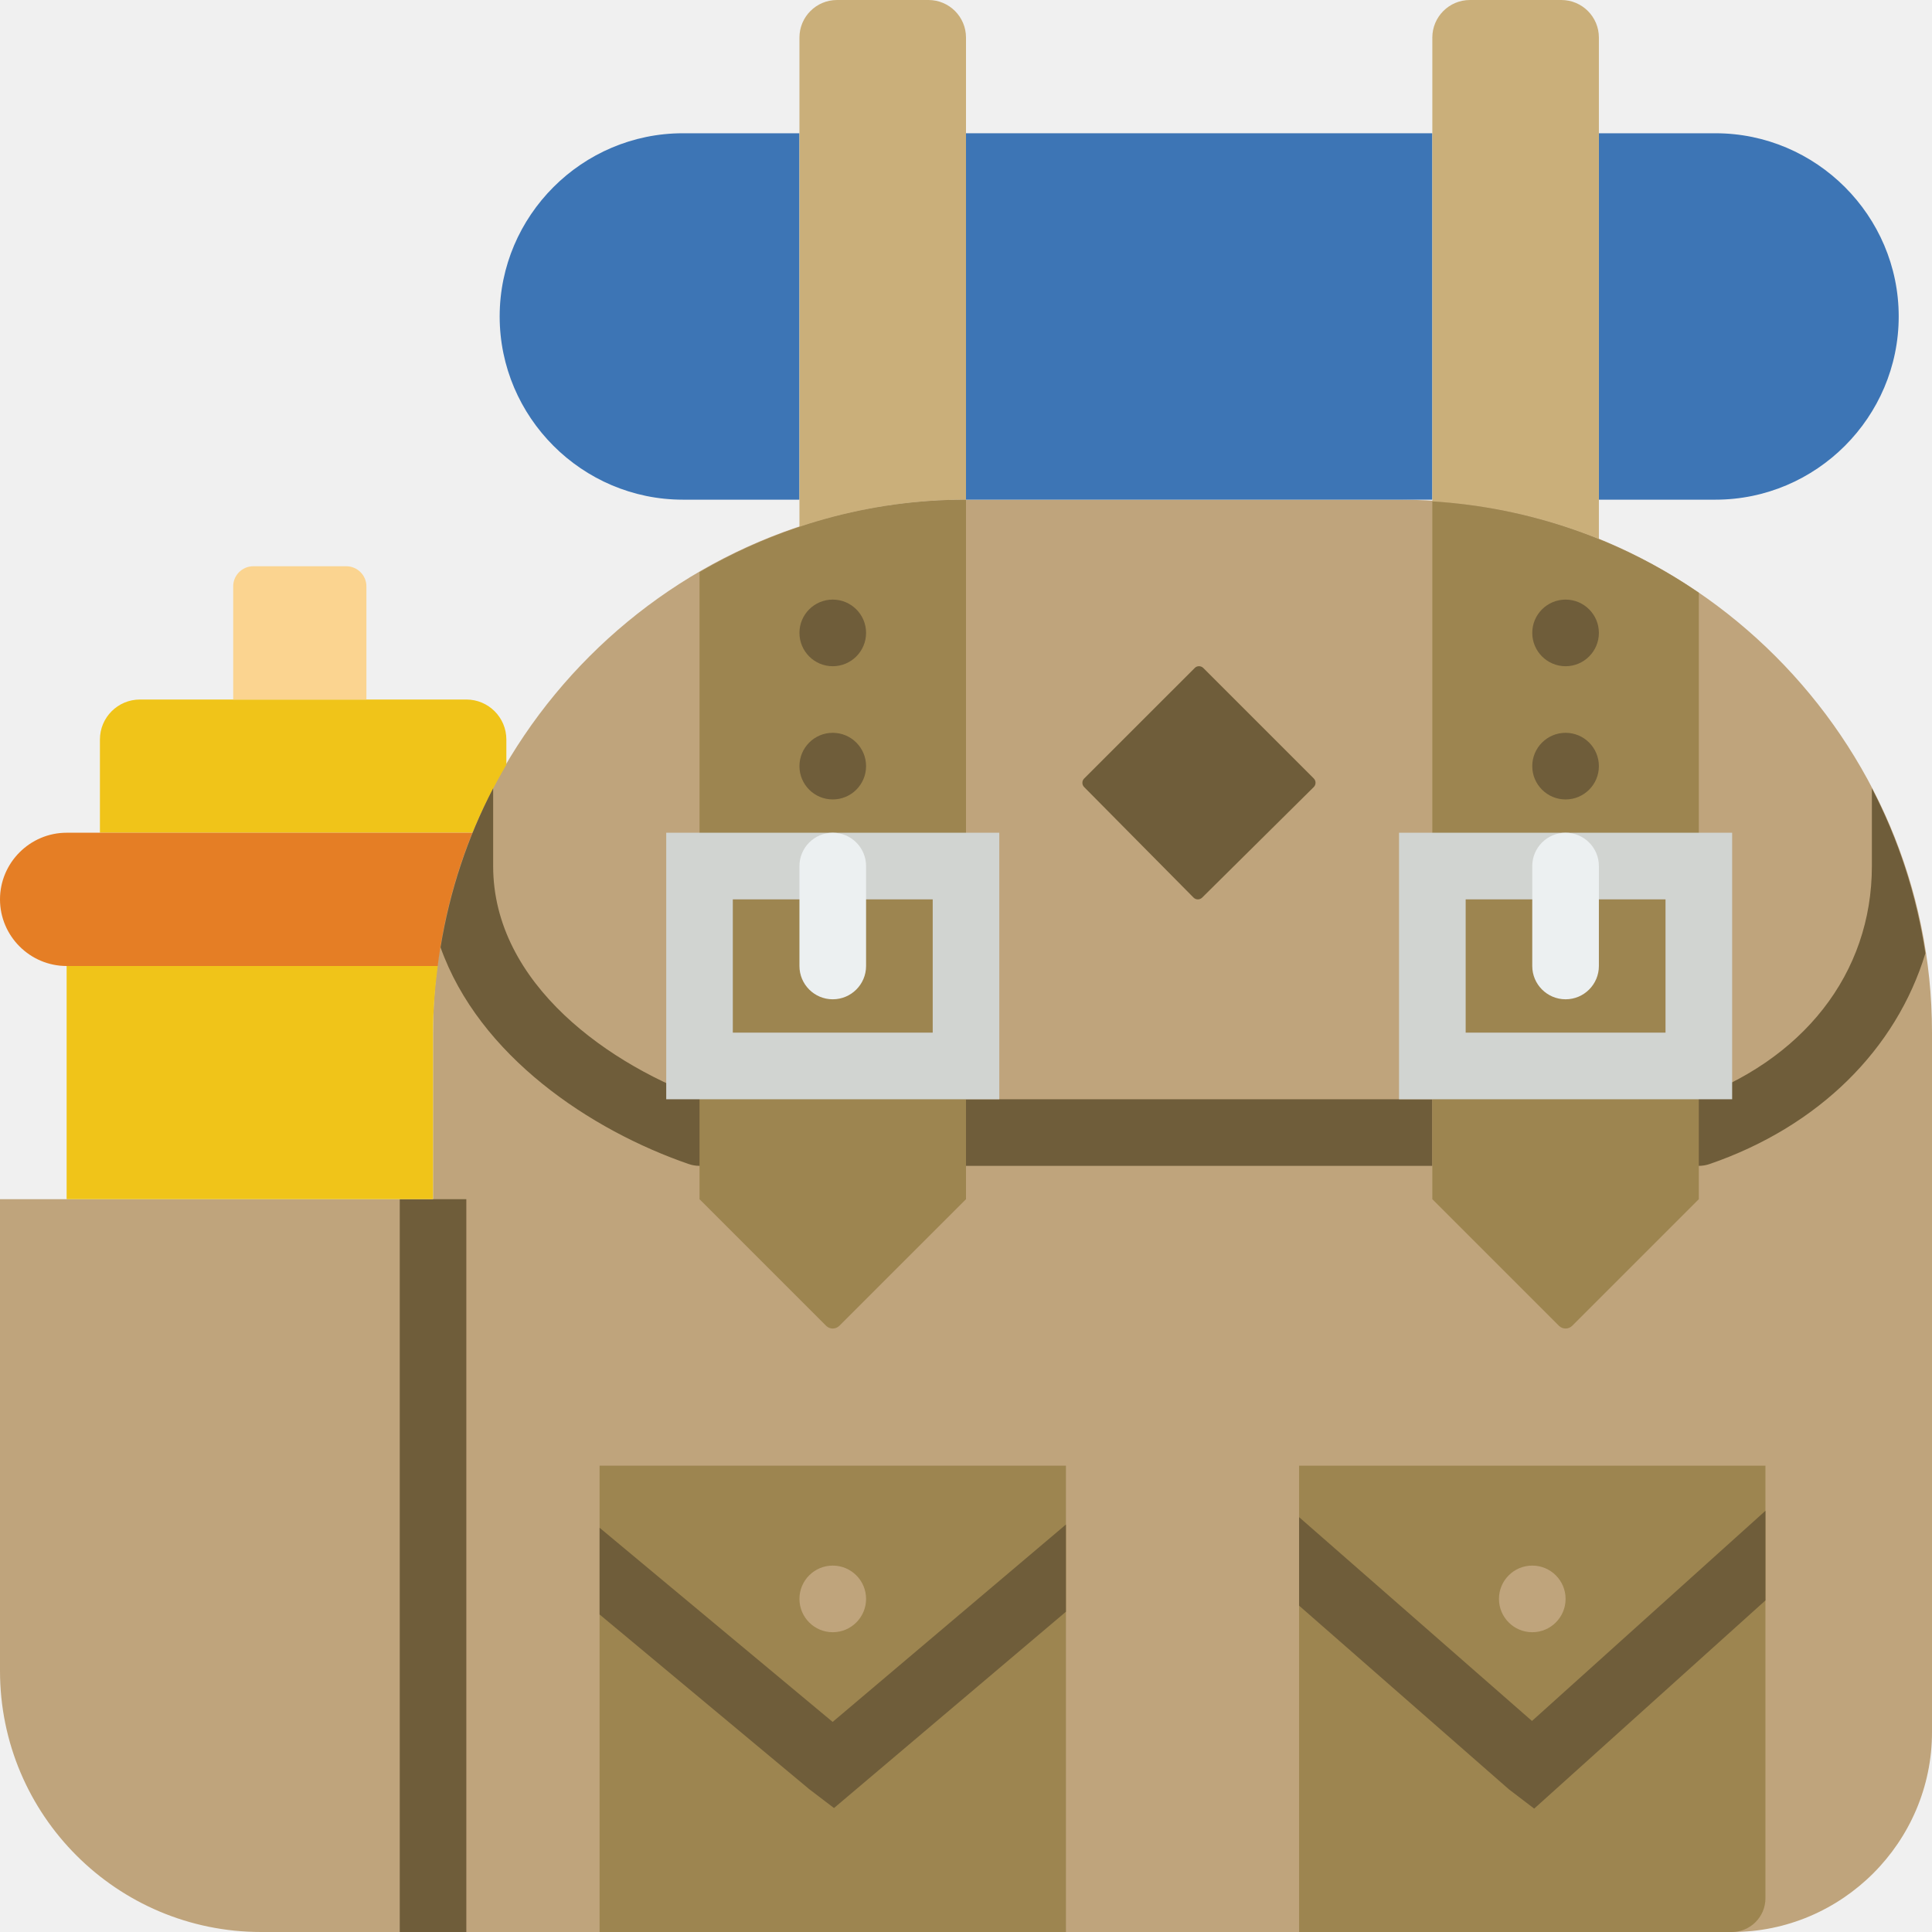
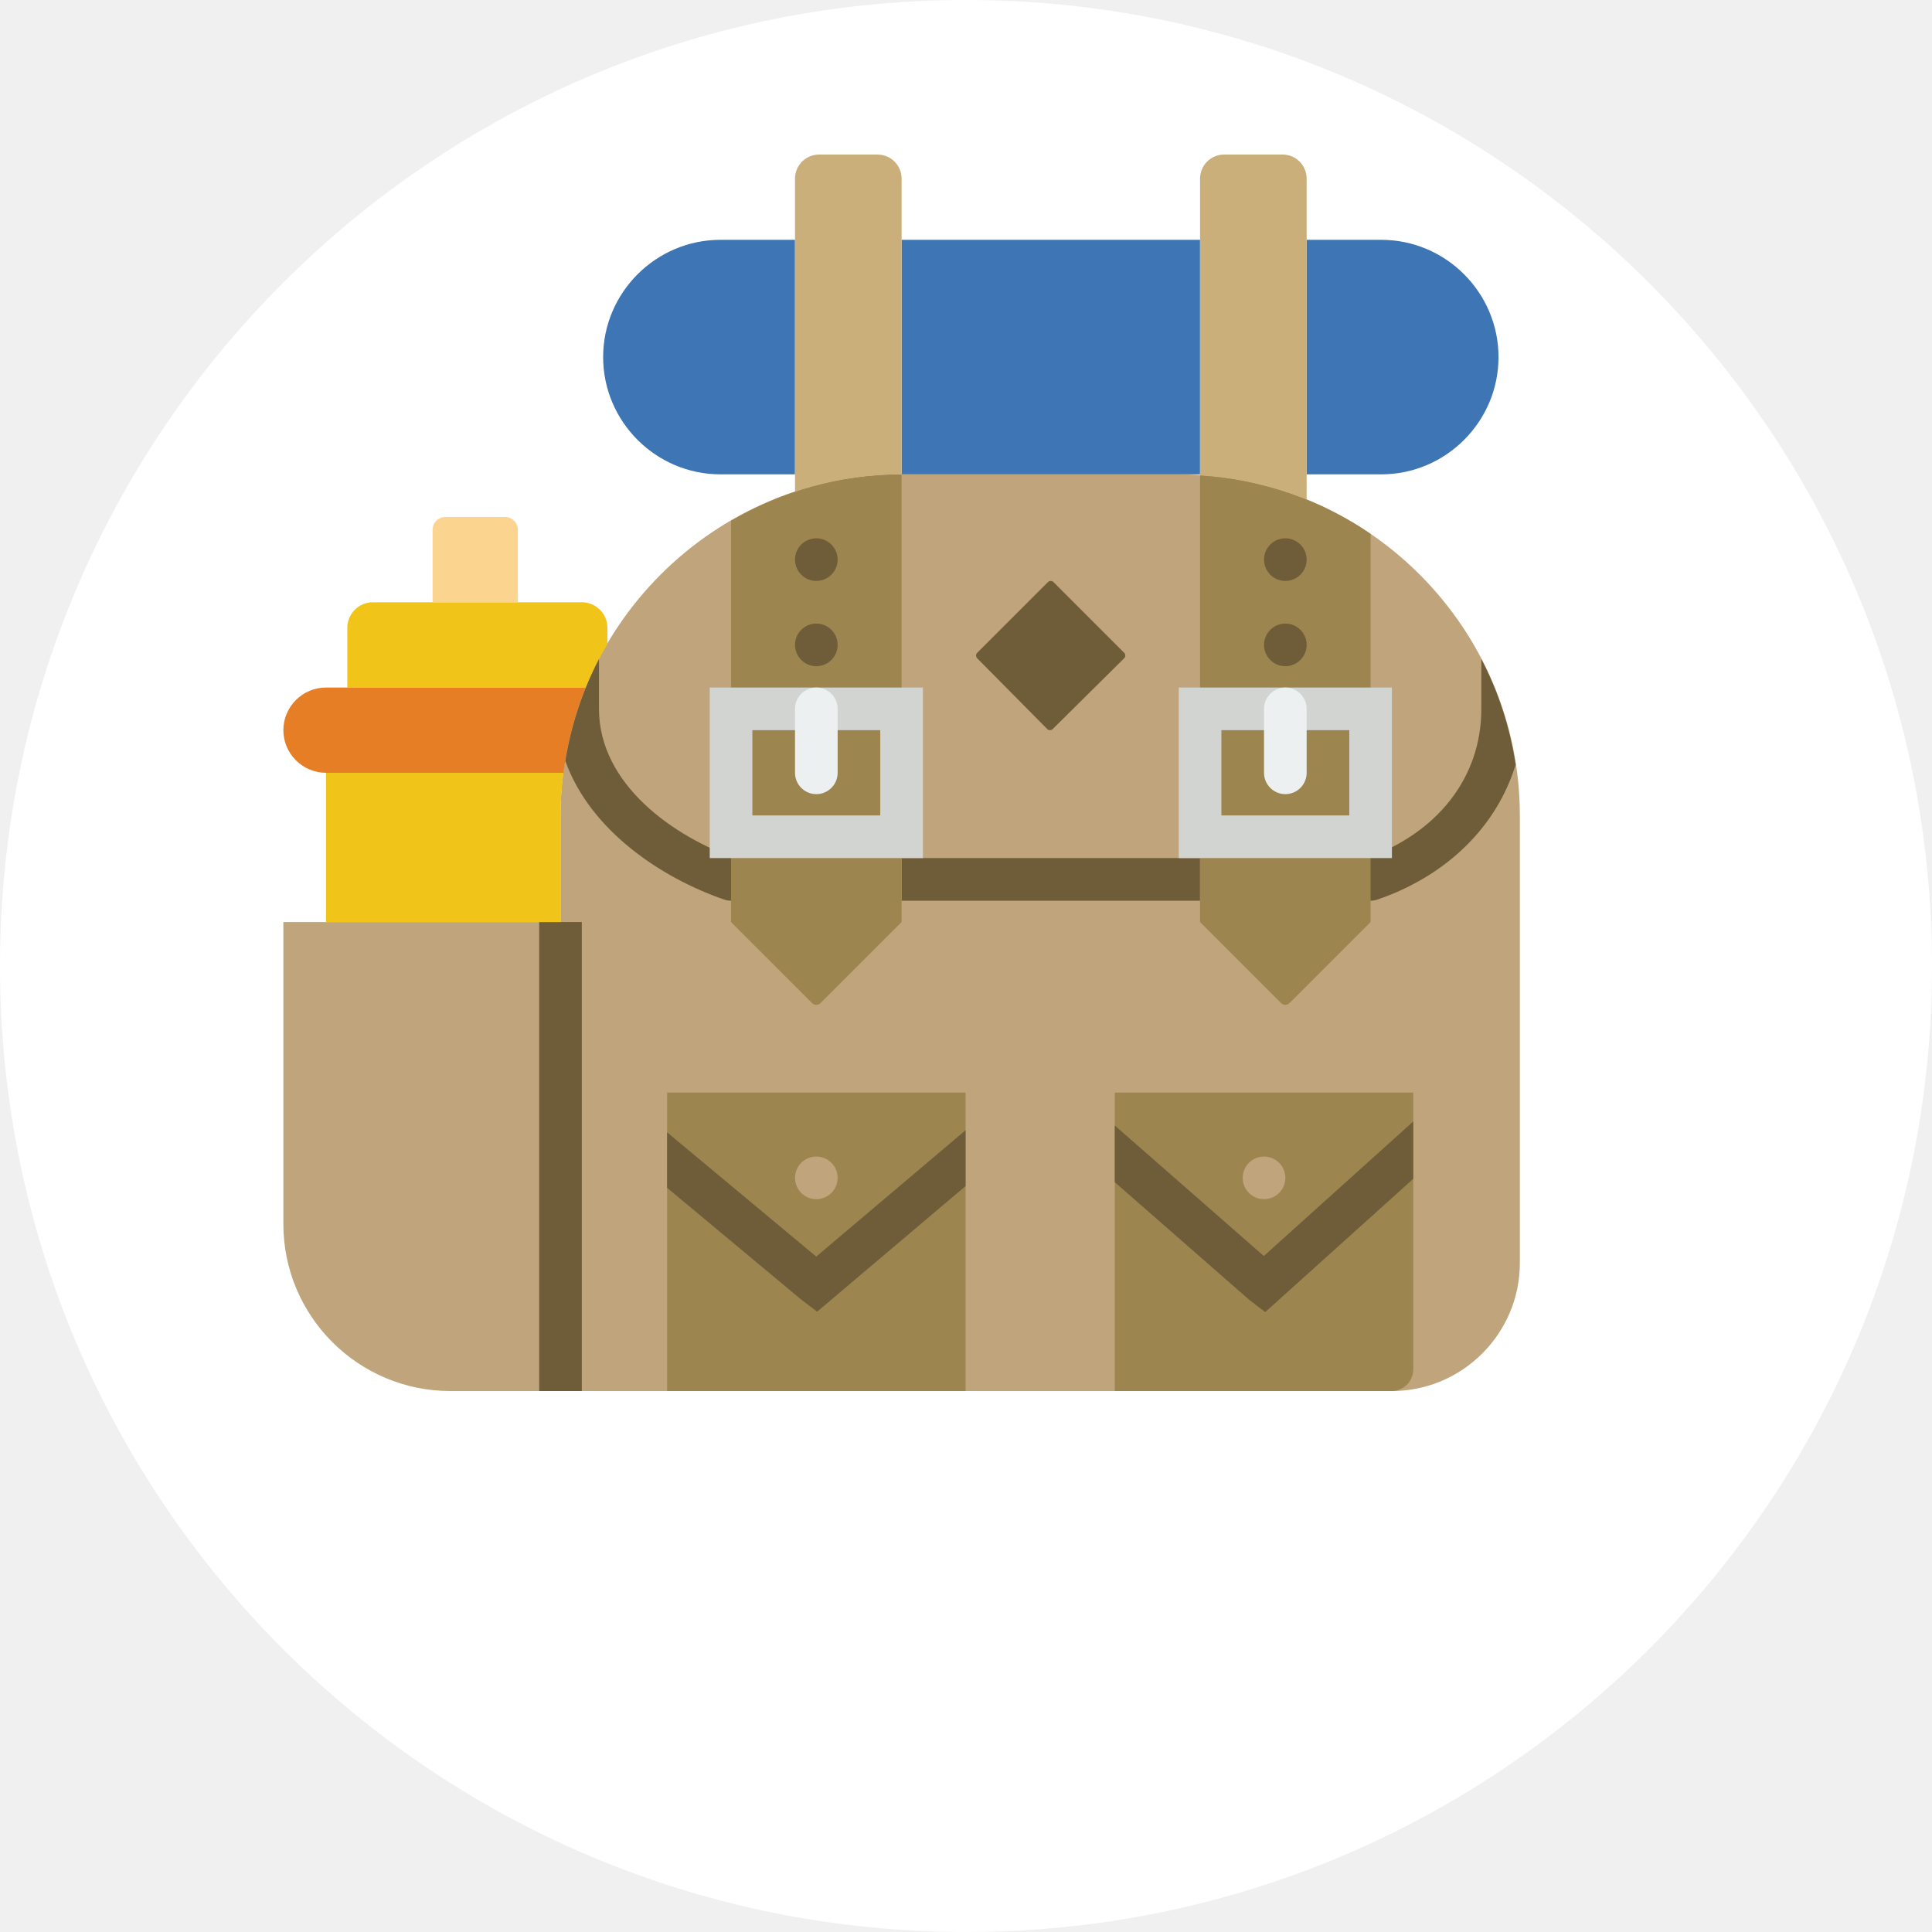
- <svg xmlns="http://www.w3.org/2000/svg" width="43px" height="43px" viewBox="0 0 43 43" version="1.1">
+ <svg xmlns="http://www.w3.org/2000/svg" width="75px" height="75px" viewBox="0 0 75 75" version="1.1">
  <defs />
  <g id="Page-1" stroke="none" stroke-width="1" fill="none" fill-rule="evenodd">
-     <g id="Home" transform="translate(-766, -987)">
-       <g id="Integration" transform="translate(766, 987)">
-         <path d="M31.138,11.121 L21.5,11.121 C14.976,11.121 9.638,16.459 9.638,22.983 L9.638,26.69 L0,26.69 L0,37.188 C0,40.398 2.602,43 5.812,43 L38.552,43 C40.998,43 43,40.998 43,38.552 L43,22.983 C43,16.459 37.662,11.121 31.138,11.121" id="Fill-960" fill="#BFA47C" />
-         <path d="M26.564,19.977 L24.13,17.518 C24.077,17.465 24.077,17.379 24.13,17.327 L26.59,14.868 C26.642,14.814 26.728,14.814 26.782,14.868 L29.24,17.326 C29.293,17.379 29.293,17.465 29.239,17.518 L26.756,19.978 C26.702,20.031 26.617,20.031 26.564,19.977" id="Fill-982" fill="#6F5D3A" />
-         <path d="M11.121,7.043 C11.121,9.286 12.956,11.121 15.198,11.121 L17.793,11.121 L17.793,2.966 L15.198,2.966 C12.956,2.966 11.121,4.8 11.121,7.043" id="Fill-983" fill="#3D75B5" />
-         <path d="M42.259,7.043 C42.259,9.286 40.424,11.121 38.181,11.121 L35.586,11.121 L35.586,2.966 L38.181,2.966 C40.424,2.966 42.259,4.8 42.259,7.043" id="Fill-984" fill="#3D75B5" />
-         <path d="M21.5,2.966 L31.879,2.966 L31.879,11.121 L21.5,11.121 L21.5,2.966 Z" id="Fill-985" fill="#3D75B5" />
-         <path d="M8.897,26.69 L10.379,26.69 L10.379,43 L8.897,43 L8.897,26.69 Z" id="Fill-986" fill="#6F5D3A" />
-         <path d="M11.27,17.021 L11.27,16.459 C11.27,15.968 10.871,15.569 10.379,15.569 L3.115,15.569 C2.623,15.569 2.224,15.968 2.224,16.459 L2.224,18.534 L10.516,18.534 C10.73,18.01 10.985,17.506 11.27,17.021" id="Fill-987" fill="#F0C419" />
-         <path d="M1.483,21.5 L9.742,21.5 C9.872,20.465 10.134,19.47 10.516,18.534 L1.483,18.534 C0.667,18.534 0,19.202 0,20.017 C0,20.833 0.667,21.5 1.483,21.5" id="Fill-988" fill="#E57E25" />
-         <path d="M9.638,22.983 C9.638,22.479 9.68,21.987 9.742,21.5 L1.483,21.5 L1.483,26.69 L9.638,26.69 L9.638,22.983" id="Fill-989" fill="#F0C419" />
-         <path d="M13.345,32.621 L23.724,32.621 L23.724,43 L13.345,43 L13.345,32.621 Z" id="Fill-990" fill="#9D8550" />
-         <path d="M38.541,43 L28.914,43 L28.914,32.621 L39.293,32.621 L39.293,42.248 C39.293,42.663 38.957,43 38.541,43" id="Fill-991" fill="#9D8550" />
-         <path d="M19.276,35.586 C19.276,35.995 18.944,36.328 18.534,36.328 C18.125,36.328 17.793,35.995 17.793,35.586 C17.793,35.177 18.125,34.845 18.534,34.845 C18.944,34.845 19.276,35.177 19.276,35.586" id="Fill-992" fill="#BFA47C" />
-         <path d="M34.845,35.586 C34.845,35.995 34.513,36.328 34.103,36.328 C33.694,36.328 33.362,35.995 33.362,35.586 C33.362,35.177 33.694,34.845 34.103,34.845 C34.513,34.845 34.845,35.177 34.845,35.586" id="Fill-993" fill="#BFA47C" />
+     <g id="Home" transform="translate(-720, -976)">
+       <g id="integration" transform="translate(720, 976)">
+         <circle id="Oval-51" fill="#FFFFFF" cx="37.5" cy="37.5" r="37.5" />
+         <path d="M45.759,18.414 L35,18.414 C27.717,18.414 21.759,24.372 21.759,31.655 L21.759,35.793 L11,35.793 L11,47.513 C11,51.095 13.905,54 17.487,54 L54.034,54 C56.766,54 59,51.766 59,49.034 L59,31.655 C59,24.372 53.041,18.414 45.759,18.414" id="Fill-960" fill="#BFA47C" />
+         <path d="M40.652,28.3 L37.935,25.555 C37.877,25.496 37.877,25.4 37.935,25.342 L40.681,22.596 C40.74,22.537 40.836,22.537 40.896,22.596 L43.64,25.341 C43.7,25.4 43.699,25.496 43.639,25.555 L40.867,28.301 C40.807,28.36 40.712,28.36 40.652,28.3" id="Fill-982" fill="#6F5D3A" />
+         <path d="M23.414,13.862 C23.414,16.366 25.462,18.414 27.966,18.414 L30.862,18.414 L30.862,9.31 L27.966,9.31 C25.462,9.31 23.414,11.359 23.414,13.862" id="Fill-983" fill="#3D75B5" />
+         <path d="M58.172,13.862 C58.172,16.366 56.124,18.414 53.621,18.414 L50.724,18.414 L50.724,9.31 L53.621,9.31 C56.124,9.31 58.172,11.359 58.172,13.862" id="Fill-984" fill="#3D75B5" />
+         <path d="M35,9.31 L46.586,9.31 L46.586,18.414 L35,18.414 L35,9.31 Z" id="Fill-985" fill="#3D75B5" />
+         <path d="M20.931,35.793 L22.586,35.793 L22.586,54 L20.931,54 L20.931,35.793 Z" id="Fill-986" fill="#6F5D3A" />
+         <path d="M23.58,25.001 L23.58,24.373 C23.58,23.825 23.135,23.379 22.586,23.379 L14.477,23.379 C13.928,23.379 13.483,23.825 13.483,24.373 L13.483,26.69 L22.738,26.69 C22.978,26.104 23.262,25.542 23.58,25.001" id="Fill-987" fill="#F0C419" />
+         <path d="M12.655,30 L21.874,30 C22.02,28.845 22.312,27.734 22.738,26.69 L12.655,26.69 C11.745,26.69 11,27.434 11,28.345 C11,29.255 11.745,30 12.655,30" id="Fill-988" fill="#E57E25" />
+         <path d="M21.759,31.655 C21.759,31.093 21.806,30.544 21.874,30 L12.655,30 L12.655,35.793 L21.759,35.793 L21.759,31.655" id="Fill-989" fill="#F0C419" />
+         <path d="M25.897,42.414 L37.483,42.414 L37.483,54 L25.897,54 L25.897,42.414 Z" id="Fill-990" fill="#9D8550" />
+         <path d="M54.023,54 L43.276,54 L43.276,42.414 L54.862,42.414 L54.862,53.161 C54.862,53.624 54.486,54 54.023,54" id="Fill-991" fill="#9D8550" />
+         <path d="M32.517,45.724 C32.517,46.181 32.146,46.552 31.69,46.552 C31.233,46.552 30.862,46.181 30.862,45.724 C30.862,45.267 31.233,44.897 31.69,44.897 C32.146,44.897 32.517,45.267 32.517,45.724" id="Fill-992" fill="#BFA47C" />
+         <path d="M49.897,45.724 C49.897,46.181 49.526,46.552 49.069,46.552 C48.612,46.552 48.241,46.181 48.241,45.724 C48.241,45.267 48.612,44.897 49.069,44.897 C49.526,44.897 49.897,45.267 49.897,45.724" id="Fill-993" fill="#BFA47C" />
        <path id="Stroke-994" stroke="#0096E6" stroke-width="2" />
-         <path d="M21.5,11.121 L21.5,0.836 C21.5,0.374 21.126,0 20.664,0 L18.629,0 C18.168,0 17.793,0.374 17.793,0.836 L17.793,11.726 C18.962,11.338 20.206,11.121 21.5,11.121" id="Fill-995" fill="#CAAF7A" />
-         <path d="M35.586,11.998 L35.586,0.836 C35.586,0.374 35.212,0 34.75,0 L32.716,0 C32.254,0 31.879,0.374 31.879,0.836 L31.879,11.159 C33.181,11.24 34.429,11.526 35.586,11.998" id="Fill-996" fill="#CAAF7A" />
-         <path d="M8.155,15.569 L5.19,15.569 L5.19,13.051 C5.19,12.804 5.391,12.603 5.637,12.603 L7.707,12.603 C7.954,12.603 8.155,12.804 8.155,13.051 L8.155,15.569" id="Fill-997" fill="#FBD490" />
-         <path d="M39.293,33.625 L34.097,38.303 L28.914,33.767 L28.914,35.737 L33.584,39.825 L34.146,40.254 L39.293,35.62 L39.293,33.625" id="Fill-1024" fill="#6F5D3A" />
-         <path d="M23.724,33.931 L18.532,38.324 L13.345,34.003 L13.345,35.933 L18.016,39.825 L18.562,40.241 L23.724,35.872 L23.724,33.931" id="Fill-1025" fill="#6F5D3A" />
-         <path d="M21.5,24.466 L31.879,24.466 L31.879,25.948 L21.5,25.948 L21.5,24.466 Z" id="Fill-1026" fill="#6F5D3A" />
-         <path d="M9.805,21.085 C10.664,23.502 13.144,25.155 15.327,25.907 C15.407,25.935 15.489,25.948 15.569,25.948 C15.877,25.948 16.164,25.756 16.27,25.449 C16.403,25.062 16.198,24.64 15.811,24.506 C13.581,23.737 10.976,21.906 10.976,19.276 L10.976,17.545 C10.407,18.638 10.01,19.829 9.805,21.085" id="Fill-1027" fill="#6F5D3A" />
-         <path d="M42.853,21.218 C42.656,19.913 42.25,18.676 41.662,17.545 L41.662,19.276 C41.662,21.667 40.132,23.622 37.569,24.506 C37.182,24.64 36.976,25.062 37.11,25.449 C37.216,25.756 37.503,25.948 37.81,25.948 C37.89,25.948 37.972,25.935 38.052,25.907 C40.488,25.068 42.203,23.349 42.853,21.218" id="Fill-1028" fill="#6F5D3A" />
-         <path d="M15.569,26.69 L18.387,29.508 C18.468,29.589 18.6,29.589 18.681,29.508 L21.5,26.69 L21.5,11.121 C19.341,11.121 17.318,11.715 15.569,12.734 L15.569,26.69" id="Fill-1029" fill="#9D8550" />
-         <path d="M31.879,11.159 L31.879,26.69 L34.697,29.508 C34.779,29.589 34.911,29.589 34.992,29.508 L37.81,26.69 L37.81,13.193 C36.099,12.02 34.066,11.296 31.879,11.159" id="Fill-1030" fill="#9D8550" />
-         <path d="M19.276,14.086 C19.276,14.495 18.944,14.828 18.534,14.828 C18.125,14.828 17.793,14.495 17.793,14.086 C17.793,13.677 18.125,13.345 18.534,13.345 C18.944,13.345 19.276,13.677 19.276,14.086" id="Fill-1031" fill="#6F5D3A" />
-         <path d="M19.276,17.052 C19.276,17.461 18.944,17.793 18.534,17.793 C18.125,17.793 17.793,17.461 17.793,17.052 C17.793,16.642 18.125,16.31 18.534,16.31 C18.944,16.31 19.276,16.642 19.276,17.052" id="Fill-1032" fill="#6F5D3A" />
-         <path d="M14.828,18.534 L22.241,18.534 L22.241,24.466 L14.828,24.466 L14.828,18.534 Z M16.31,22.983 L20.759,22.983 L20.759,20.017 L16.31,20.017 L16.31,22.983 Z" id="Fill-1033" fill="#D1D4D1" />
-         <path d="M18.534,22.241 C18.125,22.241 17.793,21.909 17.793,21.5 L17.793,19.276 C17.793,18.867 18.125,18.534 18.534,18.534 C18.944,18.534 19.276,18.867 19.276,19.276 L19.276,21.5 C19.276,21.909 18.944,22.241 18.534,22.241" id="Fill-1034" fill="#ECF0F1" />
-         <path d="M35.586,14.086 C35.586,14.495 35.254,14.828 34.845,14.828 C34.436,14.828 34.103,14.495 34.103,14.086 C34.103,13.677 34.436,13.345 34.845,13.345 C35.254,13.345 35.586,13.677 35.586,14.086" id="Fill-1035" fill="#6F5D3A" />
-         <path d="M35.586,17.052 C35.586,17.461 35.254,17.793 34.845,17.793 C34.436,17.793 34.103,17.461 34.103,17.052 C34.103,16.642 34.436,16.31 34.845,16.31 C35.254,16.31 35.586,16.642 35.586,17.052" id="Fill-1036" fill="#6F5D3A" />
-         <path d="M31.138,18.534 L38.552,18.534 L38.552,24.466 L31.138,24.466 L31.138,18.534 Z M32.621,22.983 L37.069,22.983 L37.069,20.017 L32.621,20.017 L32.621,22.983 Z" id="Fill-1037" fill="#D1D4D1" />
-         <path d="M34.845,22.241 C34.436,22.241 34.103,21.909 34.103,21.5 L34.103,19.276 C34.103,18.867 34.436,18.534 34.845,18.534 C35.254,18.534 35.586,18.867 35.586,19.276 L35.586,21.5 C35.586,21.909 35.254,22.241 34.845,22.241" id="Fill-1038" fill="#ECF0F1" />
+         <path d="M35,18.414 L35,6.934 C35,6.418 34.582,6 34.066,6 L31.796,6 C31.28,6 30.862,6.418 30.862,6.934 L30.862,19.089 C32.166,18.656 33.555,18.414 35,18.414" id="Fill-995" fill="#CAAF7A" />
+         <path d="M50.724,19.394 L50.724,6.934 C50.724,6.418 50.306,6 49.791,6 L47.52,6 C47.004,6 46.586,6.418 46.586,6.934 L46.586,18.456 C48.039,18.547 49.432,18.866 50.724,19.394" id="Fill-996" fill="#CAAF7A" />
+         <path d="M20.103,23.379 L16.793,23.379 L16.793,20.569 C16.793,20.293 17.017,20.069 17.293,20.069 L19.604,20.069 C19.879,20.069 20.103,20.293 20.103,20.569 L20.103,23.379" id="Fill-997" fill="#FBD490" />
+         <path d="M54.862,43.535 L49.062,48.757 L43.276,43.693 L43.276,45.893 L48.49,50.455 L49.116,50.935 L54.862,45.762 L54.862,43.535" id="Fill-1024" fill="#6F5D3A" />
+         <path d="M37.483,43.876 L31.686,48.78 L25.897,43.957 L25.897,46.111 L31.11,50.455 L31.72,50.92 L37.483,46.044 L37.483,43.876" id="Fill-1025" fill="#6F5D3A" />
+         <path d="M35,33.31 L46.586,33.31 L46.586,34.966 L35,34.966 L35,33.31 Z" id="Fill-1026" fill="#6F5D3A" />
+         <path d="M21.946,29.537 C22.904,32.235 25.672,34.08 28.11,34.92 C28.199,34.951 28.29,34.966 28.379,34.966 C28.723,34.966 29.044,34.75 29.161,34.408 C29.31,33.976 29.081,33.505 28.649,33.356 C26.16,32.497 23.252,30.453 23.252,27.517 L23.252,25.585 C22.618,26.805 22.174,28.135 21.946,29.537" id="Fill-1027" fill="#6F5D3A" />
+         <path d="M58.836,29.685 C58.616,28.229 58.163,26.848 57.506,25.585 L57.506,27.517 C57.506,30.186 55.798,32.369 52.937,33.356 C52.505,33.505 52.276,33.976 52.425,34.408 C52.543,34.75 52.863,34.966 53.207,34.966 C53.296,34.966 53.387,34.951 53.477,34.92 C56.196,33.982 58.11,32.064 58.836,29.685" id="Fill-1028" fill="#6F5D3A" />
+         <path d="M28.379,35.793 L31.525,38.939 C31.616,39.03 31.763,39.03 31.854,38.939 L35,35.793 L35,18.414 C32.59,18.414 30.332,19.078 28.379,20.215 L28.379,35.793" id="Fill-1029" fill="#9D8550" />
+         <path d="M46.586,18.456 L46.586,35.793 L49.732,38.939 C49.823,39.03 49.97,39.03 50.06,38.939 L53.207,35.793 L53.207,20.727 C51.296,19.418 49.027,18.609 46.586,18.456" id="Fill-1030" fill="#9D8550" />
+         <path d="M32.517,21.724 C32.517,22.181 32.146,22.552 31.69,22.552 C31.233,22.552 30.862,22.181 30.862,21.724 C30.862,21.267 31.233,20.897 31.69,20.897 C32.146,20.897 32.517,21.267 32.517,21.724" id="Fill-1031" fill="#6F5D3A" />
+         <path d="M32.517,25.034 C32.517,25.491 32.146,25.862 31.69,25.862 C31.233,25.862 30.862,25.491 30.862,25.034 C30.862,24.578 31.233,24.207 31.69,24.207 C32.146,24.207 32.517,24.578 32.517,25.034" id="Fill-1032" fill="#6F5D3A" />
+         <path d="M27.552,26.69 L35.828,26.69 L35.828,33.31 L27.552,33.31 L27.552,26.69 Z M29.207,31.655 L34.172,31.655 L34.172,28.345 L29.207,28.345 L29.207,31.655 Z" id="Fill-1033" fill="#D1D4D1" />
+         <path d="M31.69,30.828 C31.233,30.828 30.862,30.457 30.862,30 L30.862,27.517 C30.862,27.06 31.233,26.69 31.69,26.69 C32.146,26.69 32.517,27.06 32.517,27.517 L32.517,30 C32.517,30.457 32.146,30.828 31.69,30.828" id="Fill-1034" fill="#ECF0F1" />
+         <path d="M50.724,21.724 C50.724,22.181 50.353,22.552 49.897,22.552 C49.44,22.552 49.069,22.181 49.069,21.724 C49.069,21.267 49.44,20.897 49.897,20.897 C50.353,20.897 50.724,21.267 50.724,21.724" id="Fill-1035" fill="#6F5D3A" />
+         <path d="M50.724,25.034 C50.724,25.491 50.353,25.862 49.897,25.862 C49.44,25.862 49.069,25.491 49.069,25.034 C49.069,24.578 49.44,24.207 49.897,24.207 C50.353,24.207 50.724,24.578 50.724,25.034" id="Fill-1036" fill="#6F5D3A" />
+         <path d="M45.759,26.69 L54.034,26.69 L54.034,33.31 L45.759,33.31 L45.759,26.69 Z M47.414,31.655 L52.379,31.655 L52.379,28.345 L47.414,28.345 L47.414,31.655 Z" id="Fill-1037" fill="#D1D4D1" />
+         <path d="M49.897,30.828 C49.44,30.828 49.069,30.457 49.069,30 L49.069,27.517 C49.069,27.06 49.44,26.69 49.897,26.69 C50.353,26.69 50.724,27.06 50.724,27.517 L50.724,30 C50.724,30.457 50.353,30.828 49.897,30.828" id="Fill-1038" fill="#ECF0F1" />
      </g>
    </g>
  </g>
</svg>
